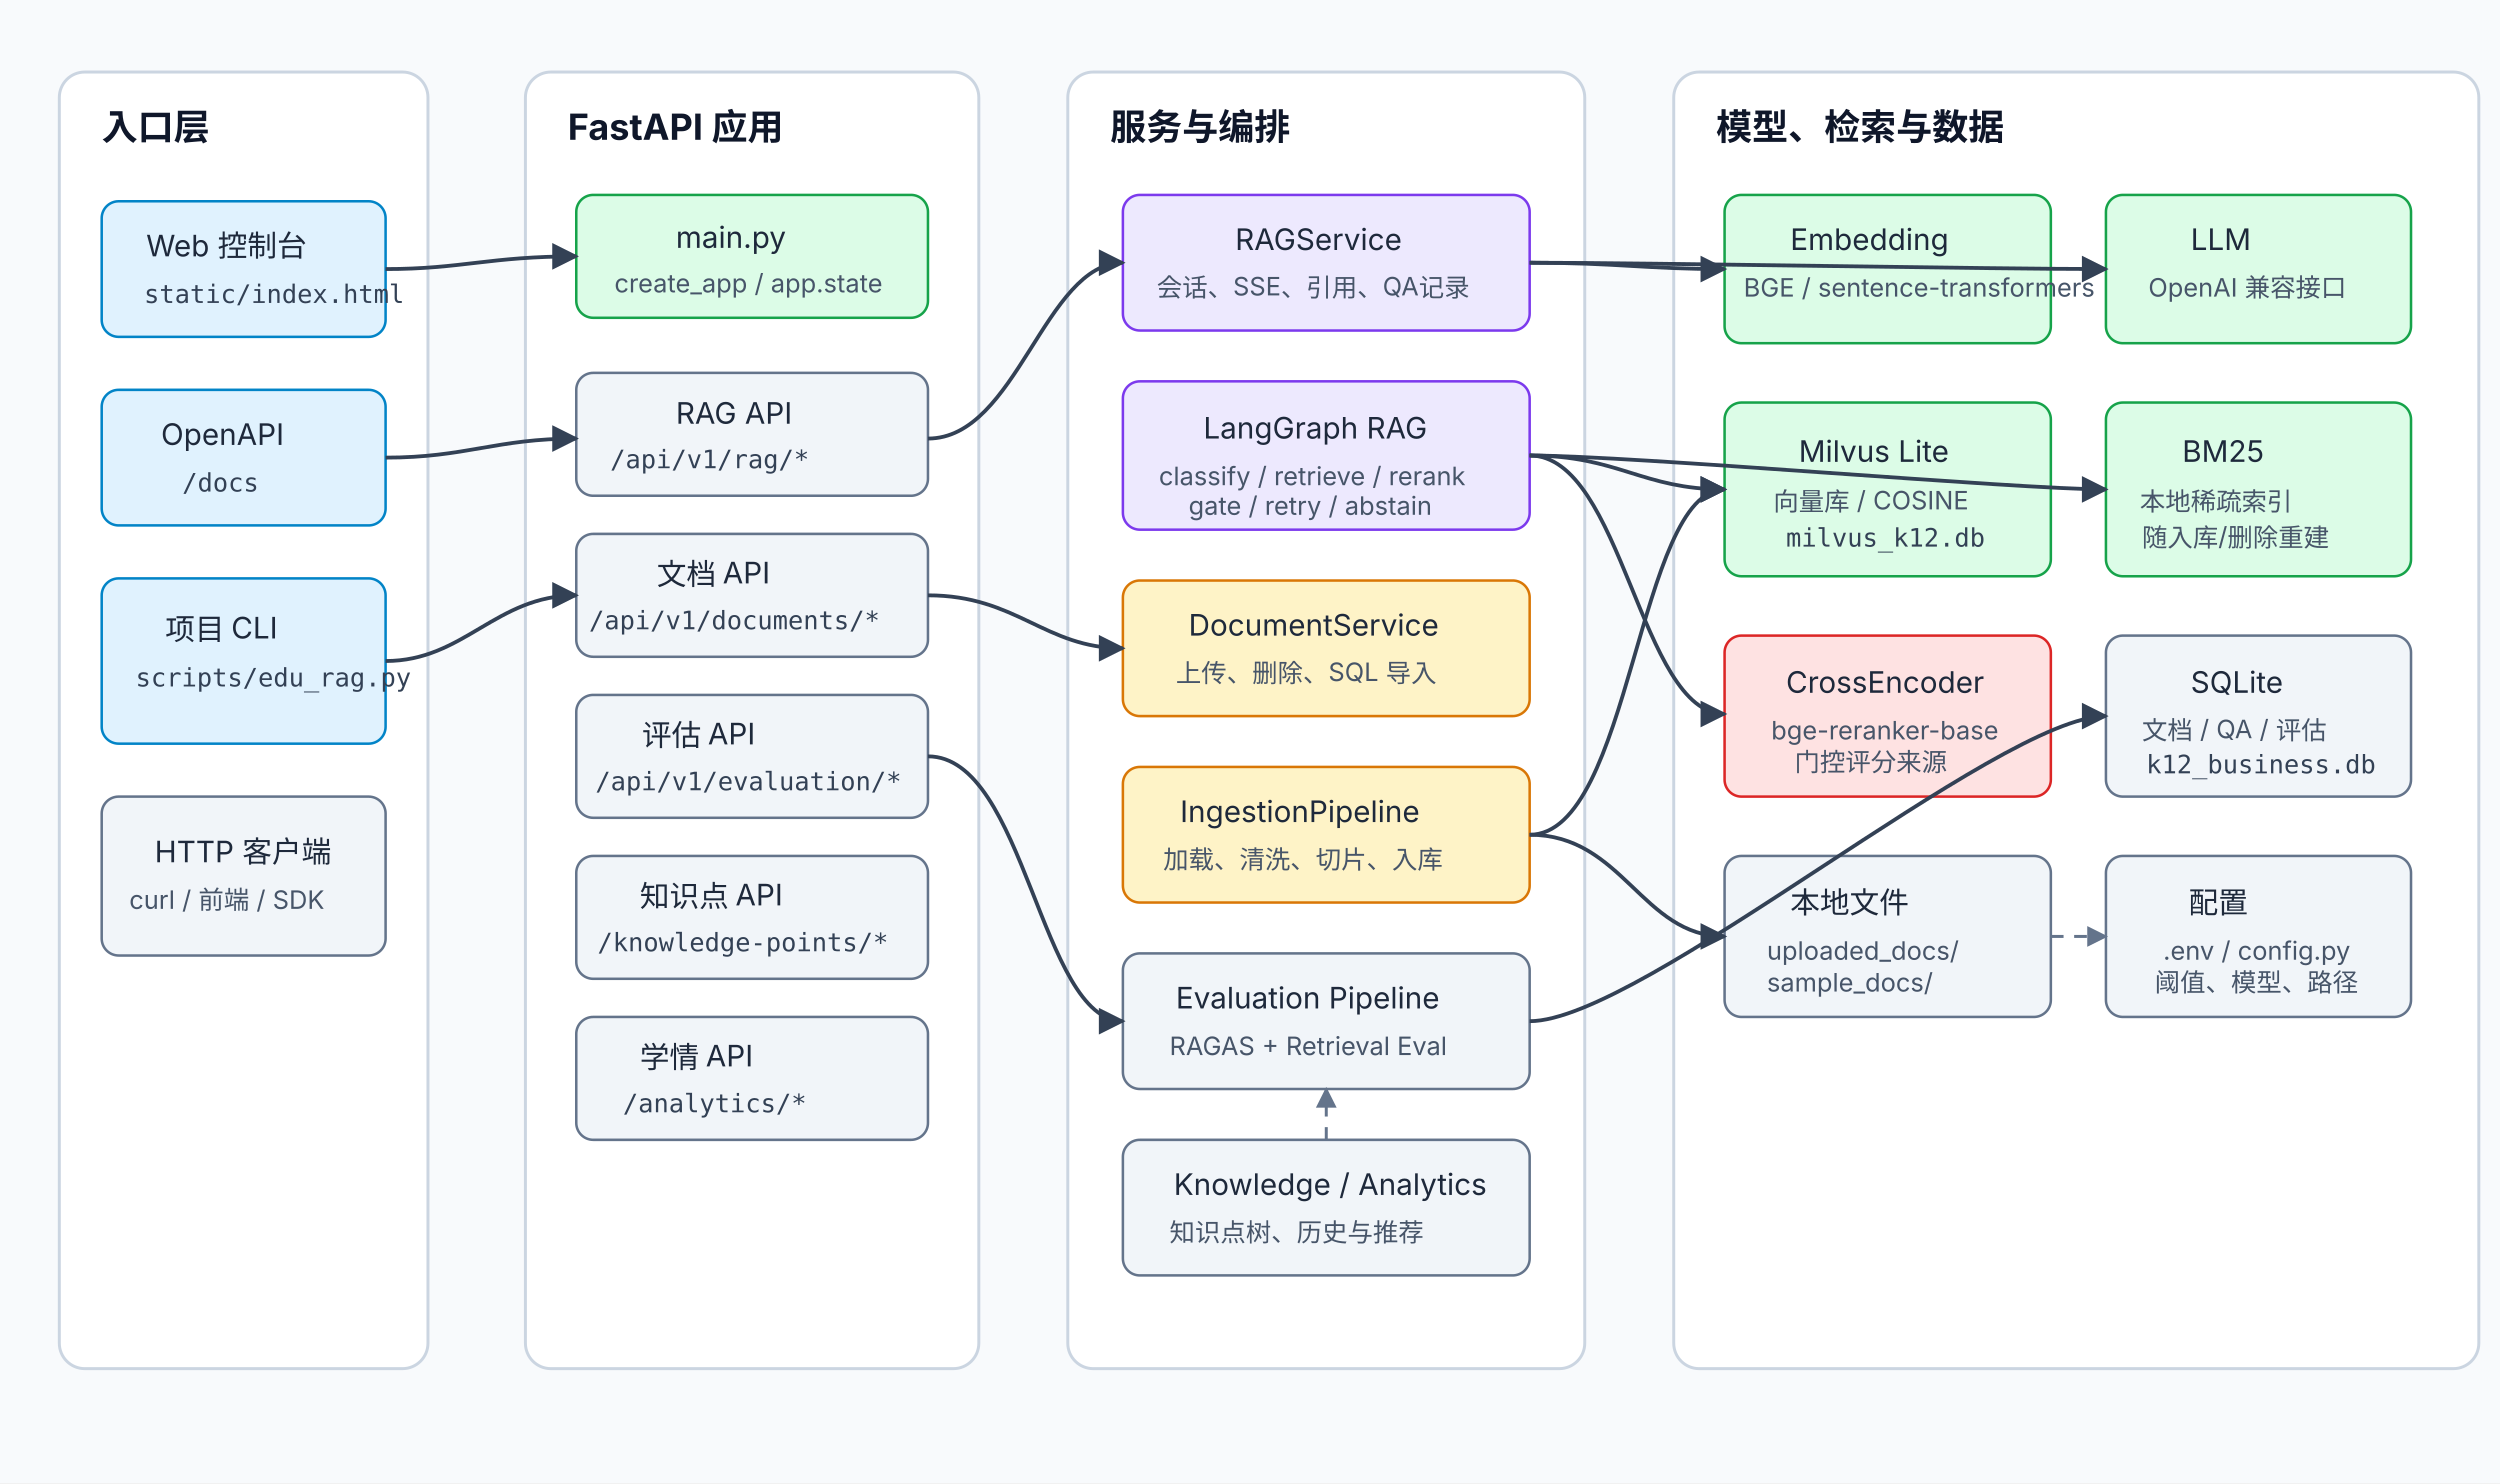
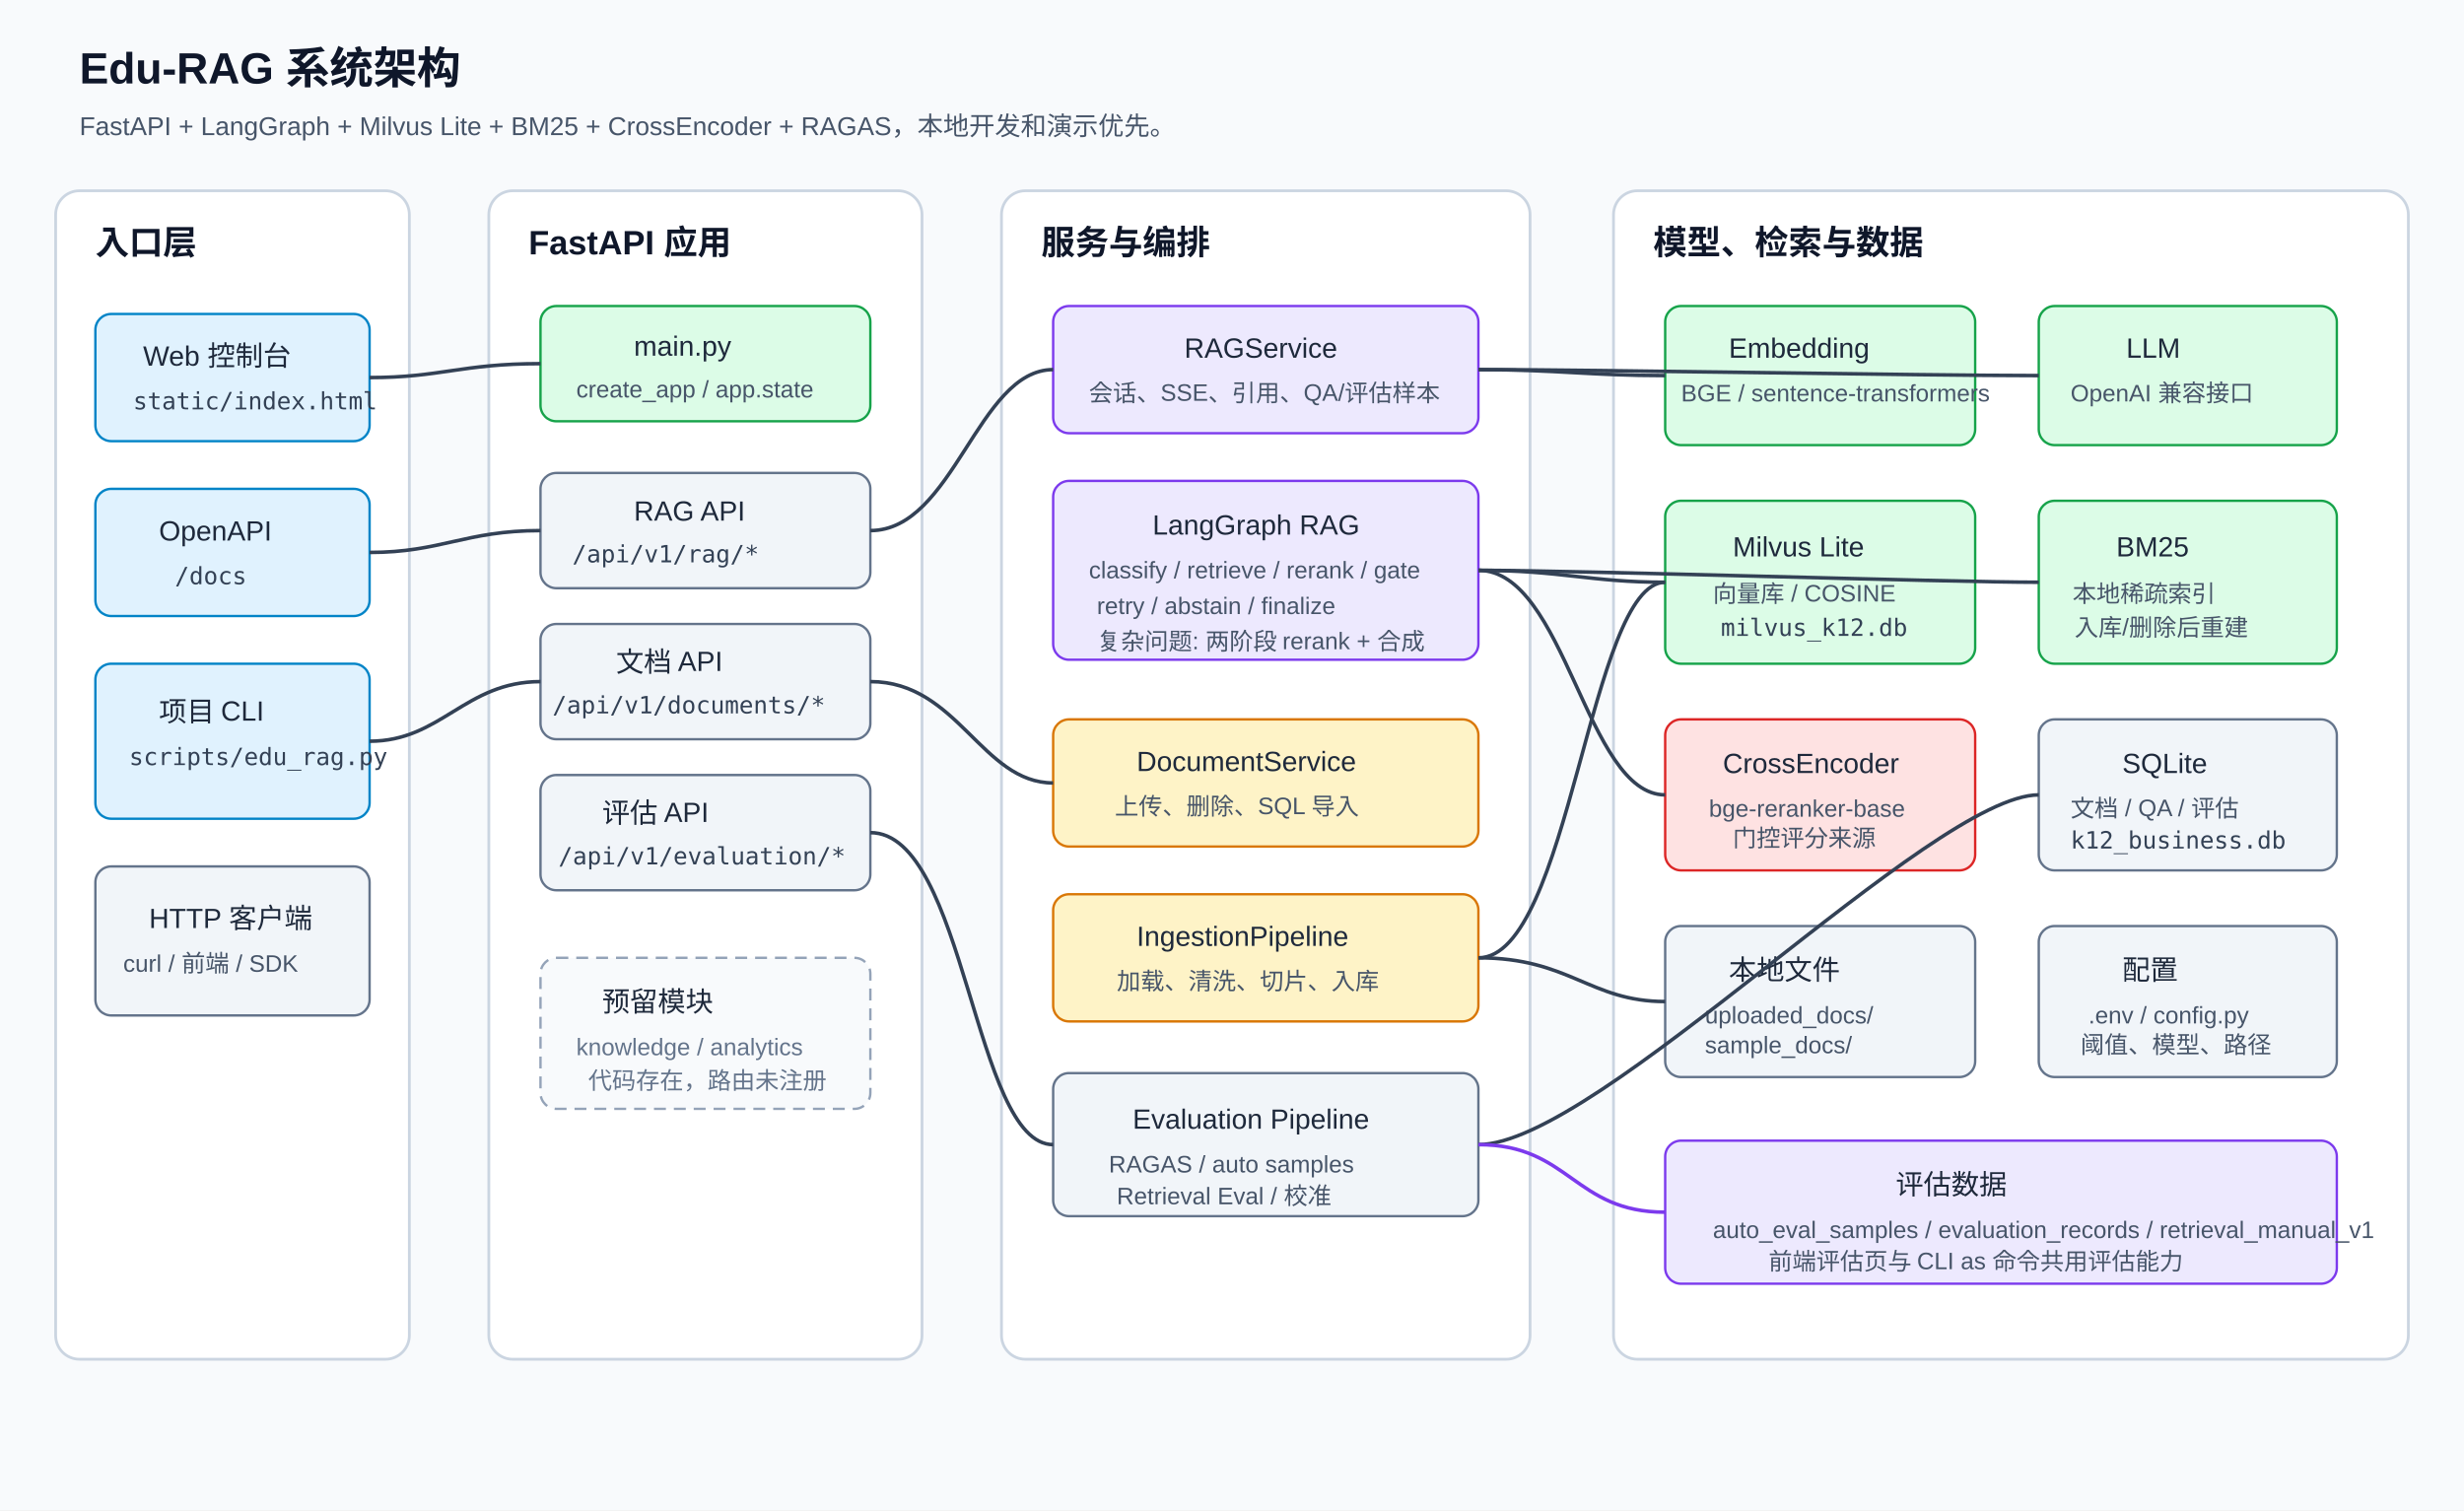
- <svg xmlns="http://www.w3.org/2000/svg" width="1180" height="700" viewBox="0 0 1180 700" role="img" aria-labelledby="title desc">
-   <defs>
-     <style>
-       .bg { fill: #f8fafc; }
-       .zone { fill: #ffffff; stroke: #cbd5e1; stroke-width: 1.4; }
-       .zone-title { font: 700 17px -apple-system,BlinkMacSystemFont,"Segoe UI",sans-serif; fill: #0f172a; }
-       .box { fill: #f1f5f9; stroke: #64748b; stroke-width: 1.2; rx: 8; }
-       .box-blue { fill: #e0f2fe; stroke: #0284c7; }
-       .box-green { fill: #dcfce7; stroke: #16a34a; }
-       .box-amber { fill: #fef3c7; stroke: #d97706; }
-       .box-red { fill: #fee2e2; stroke: #dc2626; }
-       .box-purple { fill: #ede9fe; stroke: #7c3aed; }
-       .text { font: 14px -apple-system,BlinkMacSystemFont,"Segoe UI",sans-serif; fill: #1e293b; }
-       .small { font: 12px -apple-system,BlinkMacSystemFont,"Segoe UI",sans-serif; fill: #475569; }
-       .mono { font: 12px ui-monospace,SFMono-Regular,Menlo,Consolas,monospace; fill: #334155; }
-       .arrow { stroke: #334155; stroke-width: 1.8; fill: none; marker-end: url(#arrow); }
-       .arrow-soft { stroke: #64748b; stroke-width: 1.4; fill: none; marker-end: url(#arrow-soft); stroke-dasharray: 6 5; }
-     </style>
-     <marker id="arrow" viewBox="0 0 10 10" refX="9" refY="5" markerWidth="7" markerHeight="7" orient="auto-start-reverse">
-       <path d="M 0 0 L 10 5 L 0 10 z" fill="#334155" />
-     </marker>
-     <marker id="arrow-soft" viewBox="0 0 10 10" refX="9" refY="5" markerWidth="7" markerHeight="7" orient="auto-start-reverse">
-       <path d="M 0 0 L 10 5 L 0 10 z" fill="#64748b" />
-     </marker>
-   </defs>
-   <rect class="bg" x="0" y="0" width="1180" height="700" />
-   <rect class="zone" x="28" y="34" width="174" height="612" rx="12" />
-   <text class="zone-title" x="48" y="66">入口层</text>
-   <rect class="box box-blue" x="48" y="95" width="134" height="64" />
-   <text class="text" x="69" y="121">Web 控制台</text>
-   <text class="mono" x="68" y="143">static/index.html</text>
-   <rect class="box box-blue" x="48" y="184" width="134" height="64" />
-   <text class="text" x="76" y="210">OpenAPI</text>
-   <text class="mono" x="86" y="232">/docs</text>
-   <rect class="box box-blue" x="48" y="273" width="134" height="78" />
-   <text class="text" x="78" y="302">项目 CLI</text>
-   <text class="mono" x="64" y="324">scripts/edu_rag.py</text>
-   <rect class="box" x="48" y="376" width="134" height="75" />
-   <text class="text" x="73" y="407">HTTP 客户端</text>
-   <text class="small" x="61" y="429">curl / 前端 / SDK</text>
-   <rect class="zone" x="248" y="34" width="214" height="612" rx="12" />
-   <text class="zone-title" x="268" y="66">FastAPI 应用</text>
-   <rect class="box box-green" x="272" y="92" width="166" height="58" />
-   <text class="text" x="319" y="117">main.py</text>
-   <text class="small" x="290" y="138">create_app / app.state</text>
-   <rect class="box" x="272" y="176" width="166" height="58" />
-   <text class="text" x="319" y="200">RAG API</text>
-   <text class="mono" x="288" y="221">/api/v1/rag/*</text>
-   <rect class="box" x="272" y="252" width="166" height="58" />
-   <text class="text" x="310" y="276">文档 API</text>
-   <text class="mono" x="278" y="297">/api/v1/documents/*</text>
-   <rect class="box" x="272" y="328" width="166" height="58" />
-   <text class="text" x="303" y="352">评估 API</text>
-   <text class="mono" x="281" y="373">/api/v1/evaluation/*</text>
-   <rect class="box" x="272" y="404" width="166" height="58" />
-   <text class="text" x="302" y="428">知识点 API</text>
-   <text class="mono" x="282" y="449">/knowledge-points/*</text>
-   <rect class="box" x="272" y="480" width="166" height="58" />
-   <text class="text" x="302" y="504">学情 API</text>
-   <text class="mono" x="294" y="525">/analytics/*</text>
-   <rect class="zone" x="504" y="34" width="244" height="612" rx="12" />
-   <text class="zone-title" x="524" y="66">服务与编排</text>
-   <rect class="box box-purple" x="530" y="92" width="192" height="64" />
-   <text class="text" x="583" y="118">RAGService</text>
-   <text class="small" x="546" y="140">会话、SSE、引用、QA记录</text>
-   <rect class="box box-purple" x="530" y="180" width="192" height="70" />
-   <text class="text" x="568" y="207">LangGraph RAG</text>
-   <text class="small" x="547" y="229">classify / retrieve / rerank</text>
-   <text class="small" x="561" y="243">gate / retry / abstain</text>
-   <rect class="box box-amber" x="530" y="274" width="192" height="64" />
-   <text class="text" x="561" y="300">DocumentService</text>
-   <text class="small" x="555" y="322">上传、删除、SQL 导入</text>
-   <rect class="box box-amber" x="530" y="362" width="192" height="64" />
-   <text class="text" x="557" y="388">IngestionPipeline</text>
-   <text class="small" x="549" y="410">加载、清洗、切片、入库</text>
-   <rect class="box" x="530" y="450" width="192" height="64" />
-   <text class="text" x="555" y="476">Evaluation Pipeline</text>
-   <text class="small" x="552" y="498">RAGAS + Retrieval Eval</text>
-   <rect class="box" x="530" y="538" width="192" height="64" />
-   <text class="text" x="554" y="564">Knowledge / Analytics</text>
-   <text class="small" x="552" y="586">知识点树、历史与推荐</text>
-   <rect class="zone" x="790" y="34" width="380" height="612" rx="12" />
-   <text class="zone-title" x="810" y="66">模型、检索与数据</text>
-   <rect class="box box-green" x="814" y="92" width="154" height="70" />
-   <text class="text" x="845" y="118">Embedding</text>
-   <text class="small" x="823" y="140">BGE / sentence-transformers</text>
-   <rect class="box box-green" x="994" y="92" width="144" height="70" />
-   <text class="text" x="1034" y="118">LLM</text>
-   <text class="small" x="1014" y="140">OpenAI 兼容接口</text>
-   <rect class="box box-green" x="814" y="190" width="154" height="82" />
-   <text class="text" x="849" y="218">Milvus Lite</text>
-   <text class="small" x="837" y="241">向量库 / COSINE</text>
-   <text class="mono" x="843" y="258">milvus_k12.db</text>
-   <rect class="box box-green" x="994" y="190" width="144" height="82" />
-   <text class="text" x="1030" y="218">BM25</text>
-   <text class="small" x="1010" y="241">本地稀疏索引</text>
-   <text class="small" x="1011" y="258">随入库/删除重建</text>
-   <rect class="box box-red" x="814" y="300" width="154" height="76" />
-   <text class="text" x="843" y="327">CrossEncoder</text>
-   <text class="small" x="836" y="349">bge-reranker-base</text>
-   <text class="small" x="847" y="364">门控评分来源</text>
-   <rect class="box" x="994" y="300" width="144" height="76" />
-   <text class="text" x="1034" y="327">SQLite</text>
-   <text class="small" x="1011" y="349">文档 / QA / 评估</text>
-   <text class="mono" x="1013" y="365">k12_business.db</text>
-   <rect class="box" x="814" y="404" width="154" height="76" />
-   <text class="text" x="845" y="431">本地文件</text>
-   <text class="small" x="834" y="453">uploaded_docs/</text>
-   <text class="small" x="834" y="468">sample_docs/</text>
-   <rect class="box" x="994" y="404" width="144" height="76" />
-   <text class="text" x="1033" y="431">配置</text>
-   <text class="small" x="1021" y="453">.env / config.py</text>
-   <text class="small" x="1017" y="468">阈值、模型、路径</text>
-   <path class="arrow" d="M 182 127 C 218 127 231 121 272 121" />
-   <path class="arrow" d="M 182 216 C 220 216 234 207 272 207" />
-   <path class="arrow" d="M 182 312 C 219 312 234 281 272 281" />
-   <path class="arrow" d="M 438 207 C 480 207 493 124 530 124" />
-   <path class="arrow" d="M 438 281 C 480 281 493 306 530 306" />
-   <path class="arrow" d="M 438 357 C 484 357 491 482 530 482" />
-   <path class="arrow" d="M 722 124 C 764 124 776 127 814 127" />
-   <path class="arrow" d="M 722 215 C 764 215 775 231 814 231" />
-   <path class="arrow" d="M 722 215 C 770 215 952 231 994 231" />
-   <path class="arrow" d="M 722 215 C 766 215 774 337 814 337" />
-   <path class="arrow" d="M 722 124 C 780 124 938 127 994 127" />
-   <path class="arrow" d="M 722 394 C 770 394 773 231 814 231" />
-   <path class="arrow" d="M 722 394 C 766 394 775 442 814 442" />
-   <path class="arrow" d="M 722 482 C 775 482 943 338 994 338" />
-   <path class="arrow-soft" d="M 626 538 C 626 520 626 516 626 514" />
-   <path class="arrow-soft" d="M 968 442 C 986 442 987 442 994 442" />
+ <svg xmlns="http://www.w3.org/2000/svg" width="1240" height="760" viewBox="0 0 1240 760" role="img" aria-labelledby="title desc">
+   <rect x="0" y="0" width="1240" height="760" fill="#f8fafc" />
+   <text x="40" y="42" font-family="Arial, sans-serif" font-size="22" font-weight="700" fill="#0f172a">Edu-RAG 系统架构</text>
+   <text x="40" y="68" font-family="Arial, sans-serif" font-size="13" fill="#475569">FastAPI + LangGraph + Milvus Lite + BM25 + CrossEncoder + RAGAS，本地开发和演示优先。</text>
+   <rect x="28" y="96" width="178" height="588" rx="12" fill="#ffffff" stroke="#cbd5e1" stroke-width="1.4" />
+   <text x="48" y="128" font-family="Arial, sans-serif" font-size="17" font-weight="700" fill="#0f172a">入口层</text>
+   <rect x="48" y="158" width="138" height="64" rx="8" fill="#e0f2fe" stroke="#0284c7" stroke-width="1.2" />
+   <text x="72" y="184" font-family="Arial, sans-serif" font-size="14" fill="#1e293b">Web 控制台</text>
+   <text x="67" y="206" font-family="Menlo, Consolas, monospace" font-size="12" fill="#334155">static/index.html</text>
+   <rect x="48" y="246" width="138" height="64" rx="8" fill="#e0f2fe" stroke="#0284c7" stroke-width="1.2" />
+   <text x="80" y="272" font-family="Arial, sans-serif" font-size="14" fill="#1e293b">OpenAPI</text>
+   <text x="88" y="294" font-family="Menlo, Consolas, monospace" font-size="12" fill="#334155">/docs</text>
+   <rect x="48" y="334" width="138" height="78" rx="8" fill="#e0f2fe" stroke="#0284c7" stroke-width="1.2" />
+   <text x="80" y="363" font-family="Arial, sans-serif" font-size="14" fill="#1e293b">项目 CLI</text>
+   <text x="65" y="385" font-family="Menlo, Consolas, monospace" font-size="12" fill="#334155">scripts/edu_rag.py</text>
+   <rect x="48" y="436" width="138" height="75" rx="8" fill="#f1f5f9" stroke="#64748b" stroke-width="1.2" />
+   <text x="75" y="467" font-family="Arial, sans-serif" font-size="14" fill="#1e293b">HTTP 客户端</text>
+   <text x="62" y="489" font-family="Arial, sans-serif" font-size="12" fill="#475569">curl / 前端 / SDK</text>
+   <rect x="246" y="96" width="218" height="588" rx="12" fill="#ffffff" stroke="#cbd5e1" stroke-width="1.4" />
+   <text x="266" y="128" font-family="Arial, sans-serif" font-size="17" font-weight="700" fill="#0f172a">FastAPI 应用</text>
+   <rect x="272" y="154" width="166" height="58" rx="8" fill="#dcfce7" stroke="#16a34a" stroke-width="1.2" />
+   <text x="319" y="179" font-family="Arial, sans-serif" font-size="14" fill="#1e293b">main.py</text>
+   <text x="290" y="200" font-family="Arial, sans-serif" font-size="12" fill="#475569">create_app / app.state</text>
+   <rect x="272" y="238" width="166" height="58" rx="8" fill="#f1f5f9" stroke="#64748b" stroke-width="1.2" />
+   <text x="319" y="262" font-family="Arial, sans-serif" font-size="14" fill="#1e293b">RAG API</text>
+   <text x="288" y="283" font-family="Menlo, Consolas, monospace" font-size="12" fill="#334155">/api/v1/rag/*</text>
+   <rect x="272" y="314" width="166" height="58" rx="8" fill="#f1f5f9" stroke="#64748b" stroke-width="1.2" />
+   <text x="310" y="338" font-family="Arial, sans-serif" font-size="14" fill="#1e293b">文档 API</text>
+   <text x="278" y="359" font-family="Menlo, Consolas, monospace" font-size="12" fill="#334155">/api/v1/documents/*</text>
+   <rect x="272" y="390" width="166" height="58" rx="8" fill="#f1f5f9" stroke="#64748b" stroke-width="1.2" />
+   <text x="303" y="414" font-family="Arial, sans-serif" font-size="14" fill="#1e293b">评估 API</text>
+   <text x="281" y="435" font-family="Menlo, Consolas, monospace" font-size="12" fill="#334155">/api/v1/evaluation/*</text>
+   <rect x="272" y="482" width="166" height="76" rx="8" fill="#f8fafc" stroke="#94a3b8" stroke-width="1.2" stroke-dasharray="6 4" />
+   <text x="303" y="509" font-family="Arial, sans-serif" font-size="14" fill="#1e293b">预留模块</text>
+   <text x="290" y="531" font-family="Arial, sans-serif" font-size="12" fill="#64748b">knowledge / analytics</text>
+   <text x="296" y="548" font-family="Arial, sans-serif" font-size="12" fill="#64748b">代码存在，路由未注册</text>
+   <rect x="504" y="96" width="266" height="588" rx="12" fill="#ffffff" stroke="#cbd5e1" stroke-width="1.4" />
+   <text x="524" y="128" font-family="Arial, sans-serif" font-size="17" font-weight="700" fill="#0f172a">服务与编排</text>
+   <rect x="530" y="154" width="214" height="64" rx="8" fill="#ede9fe" stroke="#7c3aed" stroke-width="1.2" />
+   <text x="596" y="180" font-family="Arial, sans-serif" font-size="14" fill="#1e293b">RAGService</text>
+   <text x="548" y="202" font-family="Arial, sans-serif" font-size="12" fill="#475569">会话、SSE、引用、QA/评估样本</text>
+   <rect x="530" y="242" width="214" height="90" rx="8" fill="#ede9fe" stroke="#7c3aed" stroke-width="1.2" />
+   <text x="580" y="269" font-family="Arial, sans-serif" font-size="14" fill="#1e293b">LangGraph RAG</text>
+   <text x="548" y="291" font-family="Arial, sans-serif" font-size="12" fill="#475569">classify / retrieve / rerank / gate</text>
+   <text x="552" y="309" font-family="Arial, sans-serif" font-size="12" fill="#475569">retry / abstain / finalize</text>
+   <text x="552" y="327" font-family="Arial, sans-serif" font-size="12" fill="#475569">复杂问题: 两阶段 rerank + 合成</text>
+   <rect x="530" y="362" width="214" height="64" rx="8" fill="#fef3c7" stroke="#d97706" stroke-width="1.2" />
+   <text x="572" y="388" font-family="Arial, sans-serif" font-size="14" fill="#1e293b">DocumentService</text>
+   <text x="561" y="410" font-family="Arial, sans-serif" font-size="12" fill="#475569">上传、删除、SQL 导入</text>
+   <rect x="530" y="450" width="214" height="64" rx="8" fill="#fef3c7" stroke="#d97706" stroke-width="1.2" />
+   <text x="572" y="476" font-family="Arial, sans-serif" font-size="14" fill="#1e293b">IngestionPipeline</text>
+   <text x="562" y="498" font-family="Arial, sans-serif" font-size="12" fill="#475569">加载、清洗、切片、入库</text>
+   <rect x="530" y="540" width="214" height="72" rx="8" fill="#f1f5f9" stroke="#64748b" stroke-width="1.2" />
+   <text x="570" y="568" font-family="Arial, sans-serif" font-size="14" fill="#1e293b">Evaluation Pipeline</text>
+   <text x="558" y="590" font-family="Arial, sans-serif" font-size="12" fill="#475569">RAGAS / auto samples</text>
+   <text x="562" y="606" font-family="Arial, sans-serif" font-size="12" fill="#475569">Retrieval Eval / 校准</text>
+   <rect x="812" y="96" width="400" height="588" rx="12" fill="#ffffff" stroke="#cbd5e1" stroke-width="1.4" />
+   <text x="832" y="128" font-family="Arial, sans-serif" font-size="17" font-weight="700" fill="#0f172a">模型、检索与数据</text>
+   <rect x="838" y="154" width="156" height="70" rx="8" fill="#dcfce7" stroke="#16a34a" stroke-width="1.2" />
+   <text x="870" y="180" font-family="Arial, sans-serif" font-size="14" fill="#1e293b">Embedding</text>
+   <text x="846" y="202" font-family="Arial, sans-serif" font-size="12" fill="#475569">BGE / sentence-transformers</text>
+   <rect x="1026" y="154" width="150" height="70" rx="8" fill="#dcfce7" stroke="#16a34a" stroke-width="1.2" />
+   <text x="1070" y="180" font-family="Arial, sans-serif" font-size="14" fill="#1e293b">LLM</text>
+   <text x="1042" y="202" font-family="Arial, sans-serif" font-size="12" fill="#475569">OpenAI 兼容接口</text>
+   <rect x="838" y="252" width="156" height="82" rx="8" fill="#dcfce7" stroke="#16a34a" stroke-width="1.2" />
+   <text x="872" y="280" font-family="Arial, sans-serif" font-size="14" fill="#1e293b">Milvus Lite</text>
+   <text x="862" y="303" font-family="Arial, sans-serif" font-size="12" fill="#475569">向量库 / COSINE</text>
+   <text x="866" y="320" font-family="Menlo, Consolas, monospace" font-size="12" fill="#334155">milvus_k12.db</text>
+   <rect x="1026" y="252" width="150" height="82" rx="8" fill="#dcfce7" stroke="#16a34a" stroke-width="1.2" />
+   <text x="1065" y="280" font-family="Arial, sans-serif" font-size="14" fill="#1e293b">BM25</text>
+   <text x="1043" y="303" font-family="Arial, sans-serif" font-size="12" fill="#475569">本地稀疏索引</text>
+   <text x="1044" y="320" font-family="Arial, sans-serif" font-size="12" fill="#475569">入库/删除后重建</text>
+   <rect x="838" y="362" width="156" height="76" rx="8" fill="#fee2e2" stroke="#dc2626" stroke-width="1.2" />
+   <text x="867" y="389" font-family="Arial, sans-serif" font-size="14" fill="#1e293b">CrossEncoder</text>
+   <text x="860" y="411" font-family="Arial, sans-serif" font-size="12" fill="#475569">bge-reranker-base</text>
+   <text x="872" y="426" font-family="Arial, sans-serif" font-size="12" fill="#475569">门控评分来源</text>
+   <rect x="1026" y="362" width="150" height="76" rx="8" fill="#f1f5f9" stroke="#64748b" stroke-width="1.2" />
+   <text x="1068" y="389" font-family="Arial, sans-serif" font-size="14" fill="#1e293b">SQLite</text>
+   <text x="1042" y="411" font-family="Arial, sans-serif" font-size="12" fill="#475569">文档 / QA / 评估</text>
+   <text x="1042" y="427" font-family="Menlo, Consolas, monospace" font-size="12" fill="#334155">k12_business.db</text>
+   <rect x="838" y="466" width="156" height="76" rx="8" fill="#f1f5f9" stroke="#64748b" stroke-width="1.2" />
+   <text x="870" y="493" font-family="Arial, sans-serif" font-size="14" fill="#1e293b">本地文件</text>
+   <text x="858" y="515" font-family="Arial, sans-serif" font-size="12" fill="#475569">uploaded_docs/</text>
+   <text x="858" y="530" font-family="Arial, sans-serif" font-size="12" fill="#475569">sample_docs/</text>
+   <rect x="1026" y="466" width="150" height="76" rx="8" fill="#f1f5f9" stroke="#64748b" stroke-width="1.2" />
+   <text x="1068" y="493" font-family="Arial, sans-serif" font-size="14" fill="#1e293b">配置</text>
+   <text x="1051" y="515" font-family="Arial, sans-serif" font-size="12" fill="#475569">.env / config.py</text>
+   <text x="1047" y="530" font-family="Arial, sans-serif" font-size="12" fill="#475569">阈值、模型、路径</text>
+   <rect x="838" y="574" width="338" height="72" rx="8" fill="#ede9fe" stroke="#7c3aed" stroke-width="1.2" />
+   <text x="954" y="601" font-family="Arial, sans-serif" font-size="14" fill="#1e293b">评估数据</text>
+   <text x="862" y="623" font-family="Arial, sans-serif" font-size="12" fill="#475569">auto_eval_samples / evaluation_records / retrieval_manual_v1</text>
+   <text x="890" y="639" font-family="Arial, sans-serif" font-size="12" fill="#475569">前端评估页与 CLI as 命令共用评估能力</text>
+   <path d="M186 190 C222 190 232 183 272 183" stroke="#334155" stroke-width="1.8" fill="none" />
+   <path d="M186 278 C222 278 234 267 272 267" stroke="#334155" stroke-width="1.8" fill="none" />
+   <path d="M186 373 C222 373 234 343 272 343" stroke="#334155" stroke-width="1.8" fill="none" />
+   <path d="M438 267 C480 267 492 186 530 186" stroke="#334155" stroke-width="1.8" fill="none" />
+   <path d="M438 343 C482 343 494 394 530 394" stroke="#334155" stroke-width="1.8" fill="none" />
+   <path d="M438 419 C486 419 490 576 530 576" stroke="#334155" stroke-width="1.8" fill="none" />
+   <path d="M744 186 C784 186 800 189 838 189" stroke="#334155" stroke-width="1.8" fill="none" />
+   <path d="M744 287 C786 287 800 293 838 293" stroke="#334155" stroke-width="1.8" fill="none" />
+   <path d="M744 287 C794 287 980 293 1026 293" stroke="#334155" stroke-width="1.8" fill="none" />
+   <path d="M744 287 C788 287 798 400 838 400" stroke="#334155" stroke-width="1.8" fill="none" />
+   <path d="M744 186 C804 186 966 189 1026 189" stroke="#334155" stroke-width="1.8" fill="none" />
+   <path d="M744 482 C790 482 800 293 838 293" stroke="#334155" stroke-width="1.8" fill="none" />
+   <path d="M744 482 C790 482 800 504 838 504" stroke="#334155" stroke-width="1.8" fill="none" />
+   <path d="M744 576 C804 576 972 400 1026 400" stroke="#334155" stroke-width="1.8" fill="none" />
+   <path d="M744 576 C790 576 792 610 838 610" stroke="#7c3aed" stroke-width="1.8" fill="none" />
</svg>
